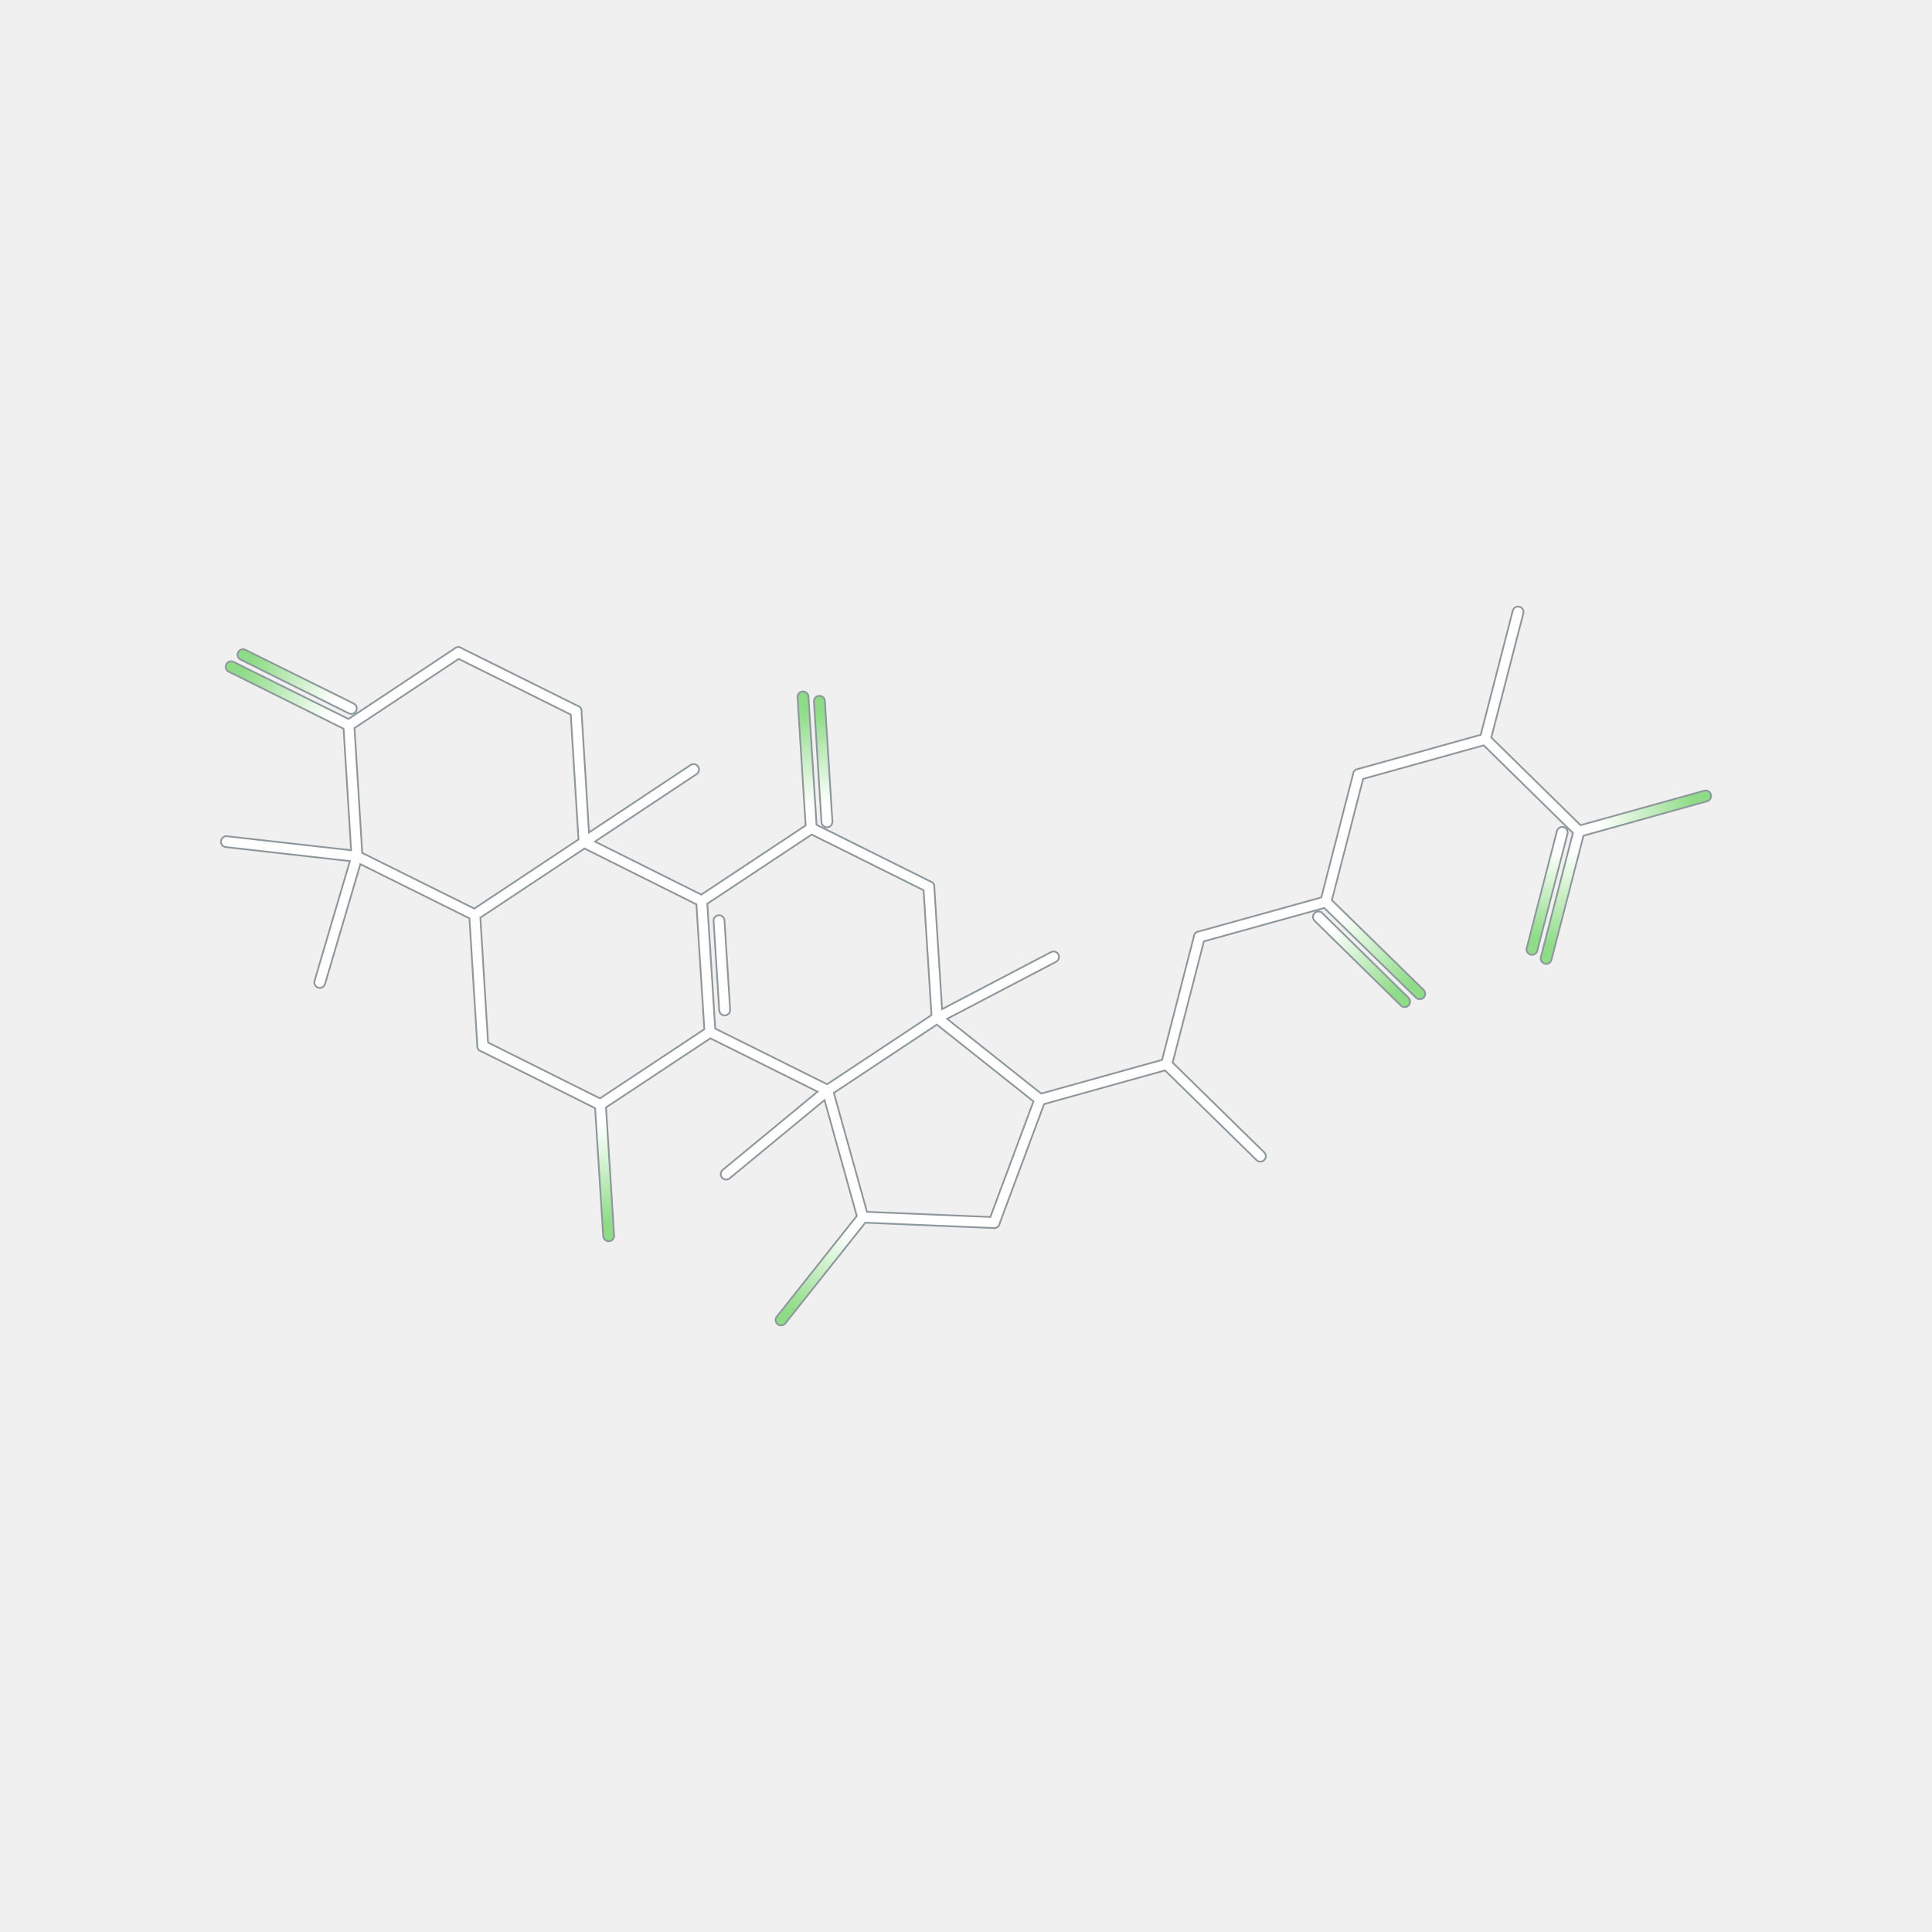
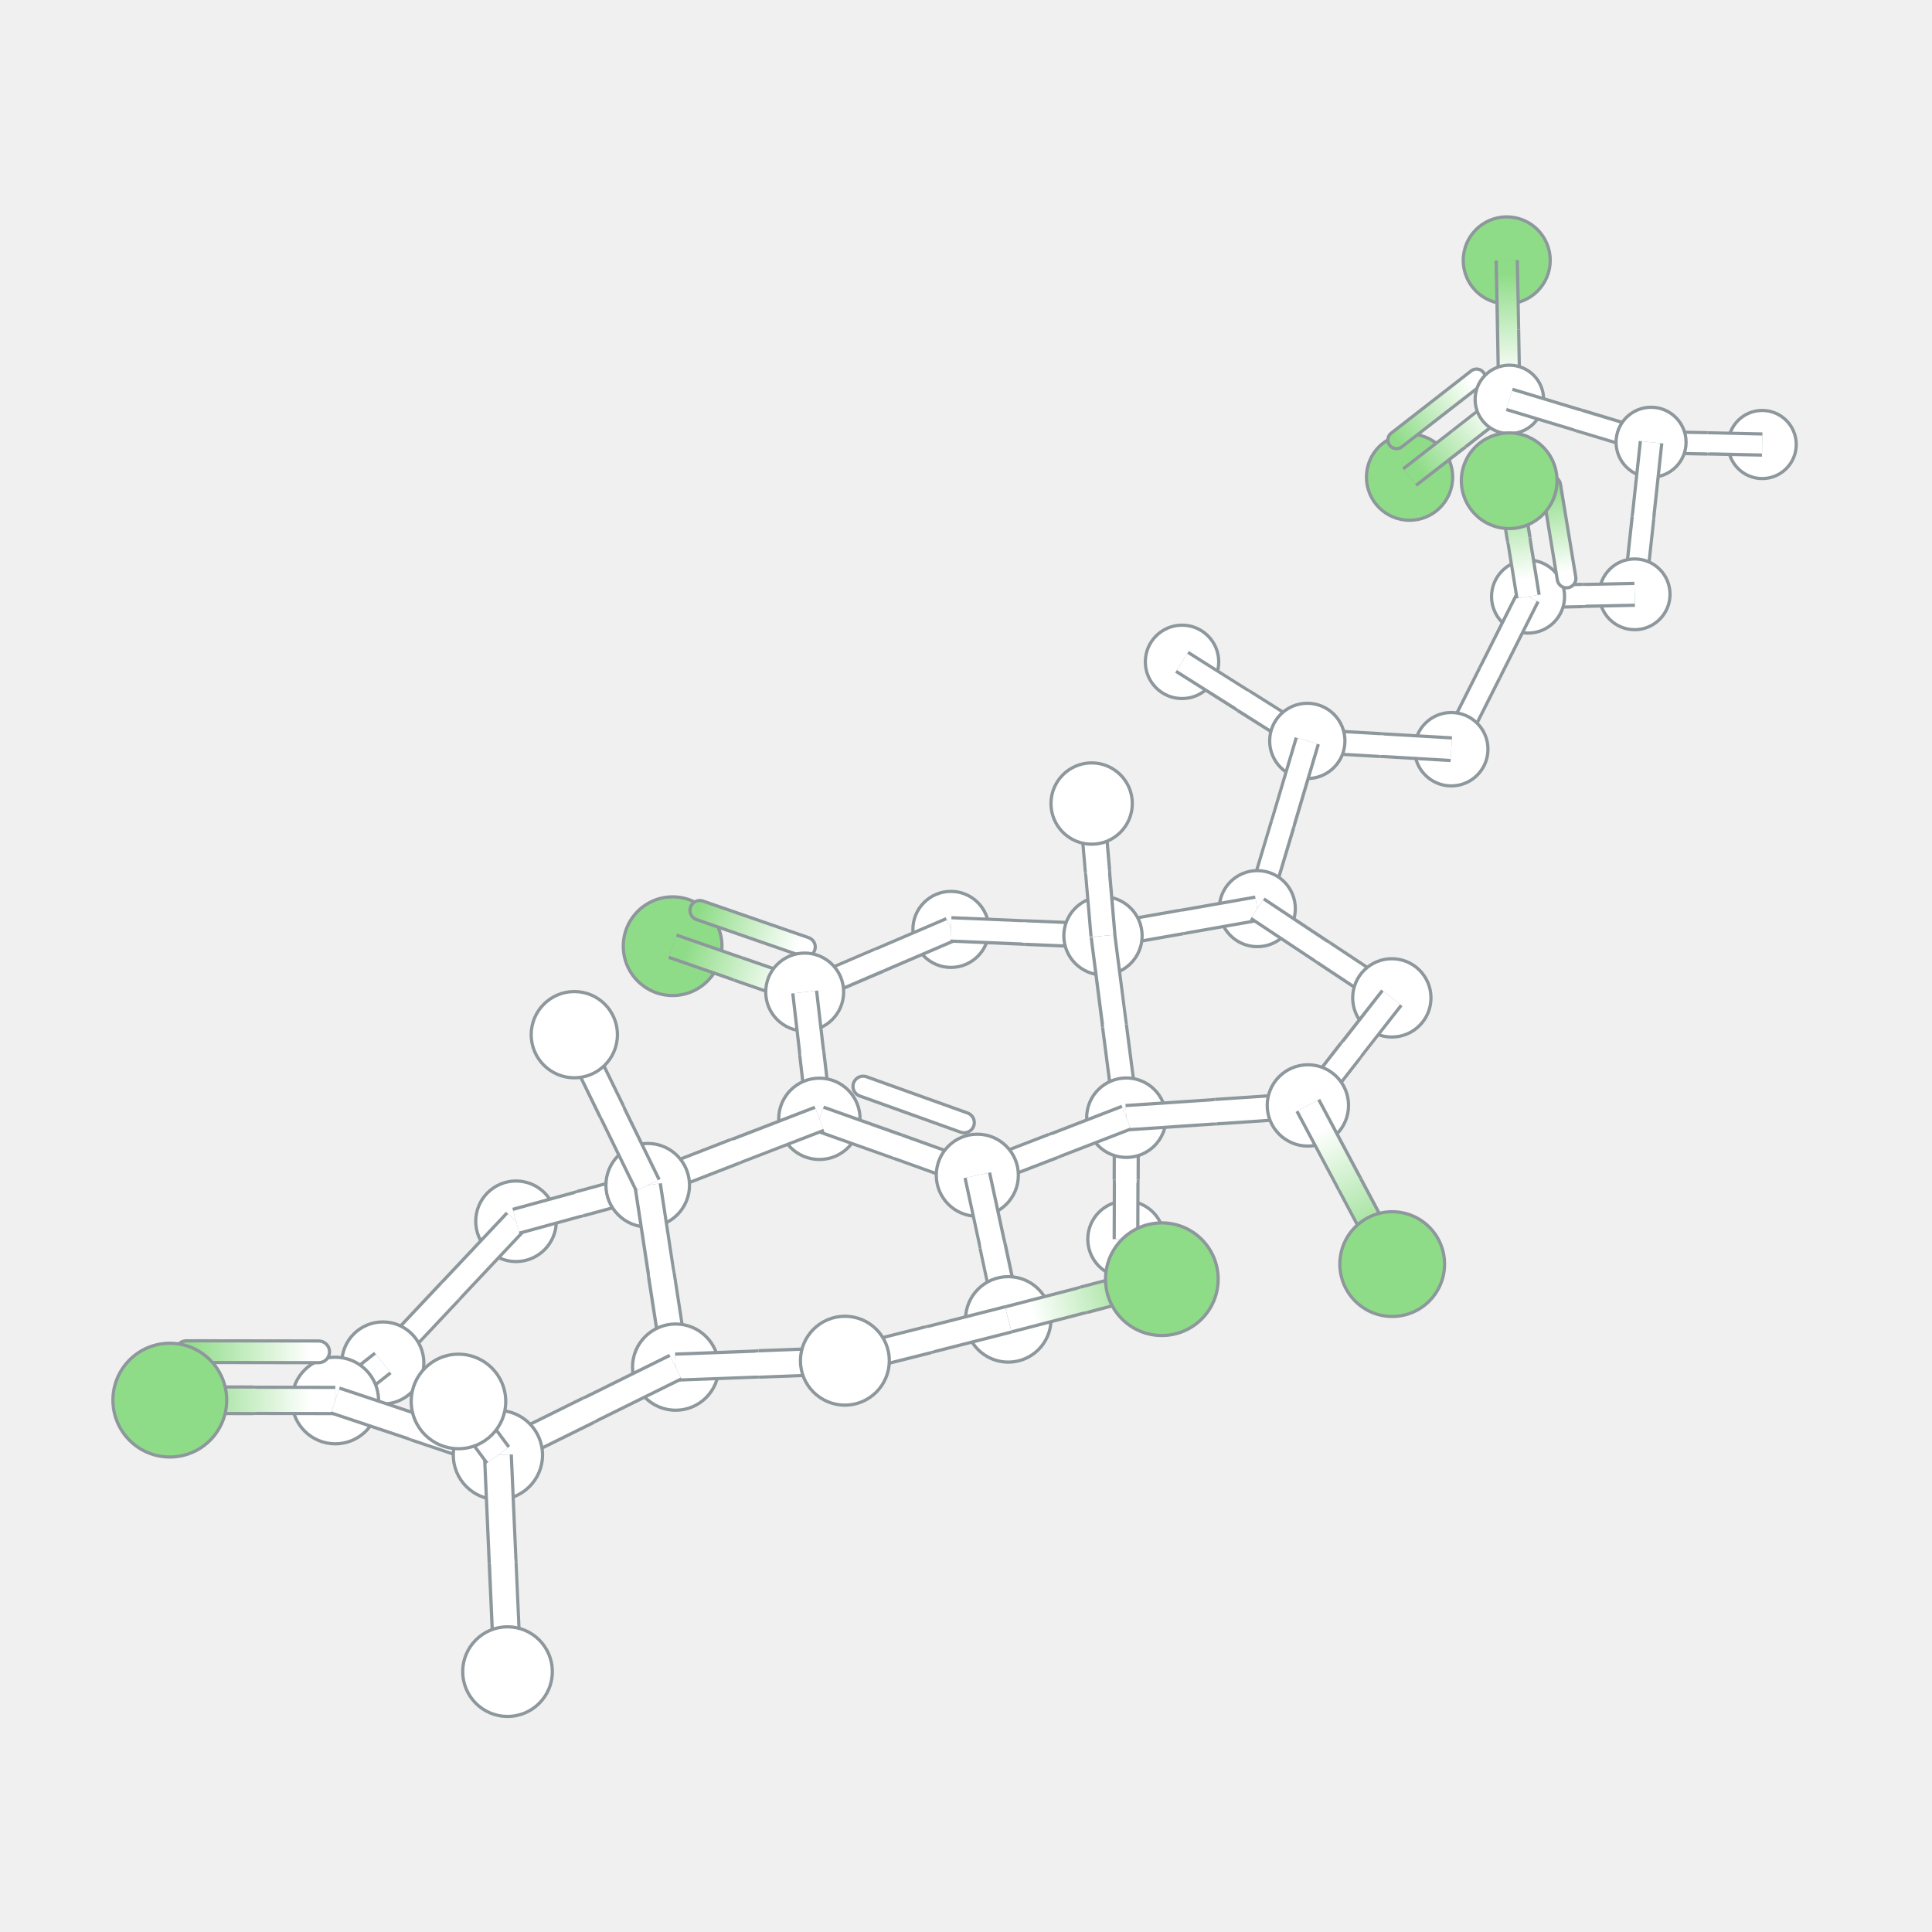
<svg xmlns="http://www.w3.org/2000/svg" viewBox="0 0 1024 1024" width="1024" height="1024">
  <defs>
-     <linearGradient id="b3" gradientUnits="userSpaceOnUse" x1="702.7" y1="478.0" x2="752.5" y2="526.7">
-       <stop offset="0" stop-color="#ffffff" />
-       <stop offset=".15" stop-color="#ffffff" />
-       <stop offset=".9" stop-color="#8fdc88" />
-       <stop offset="1" stop-color="#8fdc88" />
-     </linearGradient>
-     <linearGradient id="b4" gradientUnits="userSpaceOnUse" x1="698.8" y1="486.0" x2="744.5" y2="530.9">
-       <stop offset="0" stop-color="#ffffff" />
-       <stop offset=".15" stop-color="#ffffff" />
-       <stop offset=".9" stop-color="#8fdc88" />
-       <stop offset="1" stop-color="#8fdc88" />
-     </linearGradient>
-     <linearGradient id="b9" gradientUnits="userSpaceOnUse" x1="836.9" y1="440.6" x2="819.5" y2="508.0">
-       <stop offset="0" stop-color="#ffffff" />
-       <stop offset=".15" stop-color="#ffffff" />
-       <stop offset=".9" stop-color="#8fdc88" />
-       <stop offset="1" stop-color="#8fdc88" />
-     </linearGradient>
-     <linearGradient id="b10" gradientUnits="userSpaceOnUse" x1="828.0" y1="441.2" x2="812.0" y2="503.2">
-       <stop offset="0" stop-color="#ffffff" />
-       <stop offset=".15" stop-color="#ffffff" />
-       <stop offset=".9" stop-color="#8fdc88" />
-       <stop offset="1" stop-color="#8fdc88" />
-     </linearGradient>
-     <linearGradient id="b11" gradientUnits="userSpaceOnUse" x1="836.9" y1="440.6" x2="904.0" y2="421.9">
-       <stop offset="0" stop-color="#ffffff" />
-       <stop offset=".15" stop-color="#ffffff" />
-       <stop offset=".9" stop-color="#8fdc88" />
-       <stop offset="1" stop-color="#8fdc88" />
-     </linearGradient>
-     <linearGradient id="b19" gradientUnits="userSpaceOnUse" x1="430.0" y1="439.0" x2="425.6" y2="369.4">
-       <stop offset="0" stop-color="#ffffff" />
-       <stop offset=".15" stop-color="#ffffff" />
-       <stop offset=".9" stop-color="#8fdc88" />
-       <stop offset="1" stop-color="#8fdc88" />
-     </linearGradient>
-     <linearGradient id="b20" gradientUnits="userSpaceOnUse" x1="438.3" y1="435.6" x2="434.3" y2="371.7">
-       <stop offset="0" stop-color="#ffffff" />
-       <stop offset=".15" stop-color="#ffffff" />
-       <stop offset=".9" stop-color="#8fdc88" />
-       <stop offset="1" stop-color="#8fdc88" />
-     </linearGradient>
-     <linearGradient id="b31" gradientUnits="userSpaceOnUse" x1="184.9" y1="384.4" x2="122.5" y2="353.4">
-       <stop offset="0" stop-color="#ffffff" />
-       <stop offset=".15" stop-color="#ffffff" />
-       <stop offset=".9" stop-color="#8fdc88" />
-       <stop offset="1" stop-color="#8fdc88" />
-     </linearGradient>
-     <linearGradient id="b32" gradientUnits="userSpaceOnUse" x1="186.2" y1="375.5" x2="128.8" y2="347.0">
-       <stop offset="0" stop-color="#ffffff" />
-       <stop offset=".15" stop-color="#ffffff" />
-       <stop offset=".9" stop-color="#8fdc88" />
-       <stop offset="1" stop-color="#8fdc88" />
-     </linearGradient>
-     <linearGradient id="b37" gradientUnits="userSpaceOnUse" x1="318.2" y1="585.5" x2="322.6" y2="655.0">
-       <stop offset="0" stop-color="#ffffff" />
-       <stop offset=".15" stop-color="#ffffff" />
-       <stop offset=".9" stop-color="#8fdc88" />
-       <stop offset="1" stop-color="#8fdc88" />
-     </linearGradient>
-     <linearGradient id="b40" gradientUnits="userSpaceOnUse" x1="457.3" y1="645.1" x2="414.0" y2="699.6">
-       <stop offset="0" stop-color="#ffffff" />
-       <stop offset=".15" stop-color="#ffffff" />
-       <stop offset=".9" stop-color="#8fdc88" />
-       <stop offset="1" stop-color="#8fdc88" />
+     <linearGradient id="g3" gradientUnits="userSpaceOnUse" x1="809.9" y1="316.2" x2="799.9" y2="254.8">
+       <stop offset=".15" stop-color="#ffffff" />
+       <stop offset=".9" stop-color="#8fdc88" />
+     </linearGradient>
+     <linearGradient id="g8" gradientUnits="userSpaceOnUse" x1="800.0" y1="211.7" x2="747.1" y2="252.9">
+       <stop offset=".15" stop-color="#ffffff" />
+       <stop offset=".9" stop-color="#8fdc88" />
+     </linearGradient>
+     <linearGradient id="g9" gradientUnits="userSpaceOnUse" x1="800.0" y1="211.7" x2="798.6" y2="138.0">
+       <stop offset=".15" stop-color="#ffffff" />
+       <stop offset=".9" stop-color="#8fdc88" />
+     </linearGradient>
+     <linearGradient id="g17" gradientUnits="userSpaceOnUse" x1="426.5" y1="525.8" x2="356.5" y2="501.5">
+       <stop offset=".15" stop-color="#ffffff" />
+       <stop offset=".9" stop-color="#8fdc88" />
+     </linearGradient>
+     <linearGradient id="g27" gradientUnits="userSpaceOnUse" x1="177.7" y1="742.3" x2="90.0" y2="742.1">
+       <stop offset=".15" stop-color="#ffffff" />
+       <stop offset=".9" stop-color="#8fdc88" />
+     </linearGradient>
+     <linearGradient id="g32" gradientUnits="userSpaceOnUse" x1="534.4" y1="699.3" x2="615.8" y2="678.0">
+       <stop offset=".15" stop-color="#ffffff" />
+       <stop offset=".9" stop-color="#8fdc88" />
+     </linearGradient>
+     <linearGradient id="g35" gradientUnits="userSpaceOnUse" x1="693.2" y1="585.9" x2="737.9" y2="670.0">
+       <stop offset=".15" stop-color="#ffffff" />
+       <stop offset=".9" stop-color="#8fdc88" />
    </linearGradient>
  </defs>
-   <line x1="668.0" y1="612.8" x2="618.3" y2="564.1" stroke="#8d979c" stroke-width="6.7" stroke-linecap="round" />
-   <line x1="618.3" y1="564.1" x2="635.7" y2="496.6" stroke="#8d979c" stroke-width="6.7" stroke-linecap="round" />
-   <line x1="635.7" y1="496.6" x2="702.7" y2="478.0" stroke="#8d979c" stroke-width="6.7" stroke-linecap="round" />
-   <line x1="702.7" y1="478.0" x2="752.5" y2="526.7" stroke="#8d979c" stroke-width="6.7" stroke-linecap="round" />
-   <line x1="698.8" y1="486.0" x2="744.5" y2="530.9" stroke="#8d979c" stroke-width="6.7" stroke-linecap="round" />
-   <line x1="702.7" y1="478.0" x2="720.1" y2="410.5" stroke="#8d979c" stroke-width="6.7" stroke-linecap="round" />
-   <line x1="720.1" y1="410.5" x2="787.2" y2="391.8" stroke="#8d979c" stroke-width="6.7" stroke-linecap="round" />
-   <line x1="787.2" y1="391.8" x2="804.6" y2="324.4" stroke="#8d979c" stroke-width="6.7" stroke-linecap="round" />
-   <line x1="787.2" y1="391.8" x2="836.9" y2="440.6" stroke="#8d979c" stroke-width="6.7" stroke-linecap="round" />
-   <line x1="836.9" y1="440.6" x2="819.5" y2="508.0" stroke="#8d979c" stroke-width="6.7" stroke-linecap="round" />
-   <line x1="828.0" y1="441.2" x2="812.0" y2="503.2" stroke="#8d979c" stroke-width="6.7" stroke-linecap="round" />
-   <line x1="836.9" y1="440.6" x2="904.0" y2="421.9" stroke="#8d979c" stroke-width="6.7" stroke-linecap="round" />
-   <line x1="618.3" y1="564.1" x2="551.2" y2="582.8" stroke="#8d979c" stroke-width="6.7" stroke-linecap="round" />
-   <line x1="551.2" y1="582.8" x2="526.9" y2="648.0" stroke="#8d979c" stroke-width="6.7" stroke-linecap="round" />
-   <line x1="526.9" y1="648.0" x2="457.3" y2="645.1" stroke="#8d979c" stroke-width="6.7" stroke-linecap="round" />
-   <line x1="457.3" y1="645.1" x2="438.6" y2="578.0" stroke="#8d979c" stroke-width="6.7" stroke-linecap="round" />
-   <line x1="438.6" y1="578.0" x2="496.7" y2="539.5" stroke="#8d979c" stroke-width="6.7" stroke-linecap="round" />
-   <line x1="496.7" y1="539.5" x2="492.3" y2="470.0" stroke="#8d979c" stroke-width="6.7" stroke-linecap="round" />
-   <line x1="492.3" y1="470.0" x2="430.0" y2="439.0" stroke="#8d979c" stroke-width="6.7" stroke-linecap="round" />
-   <line x1="430.0" y1="439.0" x2="425.6" y2="369.4" stroke="#8d979c" stroke-width="6.7" stroke-linecap="round" />
-   <line x1="438.3" y1="435.6" x2="434.3" y2="371.7" stroke="#8d979c" stroke-width="6.7" stroke-linecap="round" />
-   <line x1="430.0" y1="439.0" x2="371.9" y2="477.5" stroke="#8d979c" stroke-width="6.7" stroke-linecap="round" />
-   <line x1="371.9" y1="477.5" x2="376.3" y2="547.0" stroke="#8d979c" stroke-width="6.7" stroke-linecap="round" />
-   <line x1="381.1" y1="488.0" x2="384.1" y2="535.3" stroke="#8d979c" stroke-width="6.7" stroke-linecap="round" />
-   <line x1="376.3" y1="547.0" x2="318.2" y2="585.5" stroke="#8d979c" stroke-width="6.7" stroke-linecap="round" />
-   <line x1="318.2" y1="585.5" x2="255.9" y2="554.4" stroke="#8d979c" stroke-width="6.7" stroke-linecap="round" />
-   <line x1="255.9" y1="554.4" x2="251.6" y2="484.9" stroke="#8d979c" stroke-width="6.7" stroke-linecap="round" />
-   <line x1="251.6" y1="484.9" x2="309.6" y2="446.4" stroke="#8d979c" stroke-width="6.7" stroke-linecap="round" />
-   <line x1="309.6" y1="446.4" x2="305.3" y2="376.9" stroke="#8d979c" stroke-width="6.7" stroke-linecap="round" />
-   <line x1="305.3" y1="376.9" x2="242.9" y2="345.9" stroke="#8d979c" stroke-width="6.7" stroke-linecap="round" />
-   <line x1="242.9" y1="345.9" x2="184.9" y2="384.4" stroke="#8d979c" stroke-width="6.7" stroke-linecap="round" />
-   <line x1="184.9" y1="384.4" x2="122.5" y2="353.4" stroke="#8d979c" stroke-width="6.7" stroke-linecap="round" />
-   <line x1="186.2" y1="375.5" x2="128.8" y2="347.0" stroke="#8d979c" stroke-width="6.7" stroke-linecap="round" />
-   <line x1="184.9" y1="384.4" x2="189.2" y2="453.9" stroke="#8d979c" stroke-width="6.7" stroke-linecap="round" />
-   <line x1="189.2" y1="453.9" x2="169.5" y2="520.7" stroke="#8d979c" stroke-width="6.7" stroke-linecap="round" />
-   <line x1="189.2" y1="453.9" x2="120.0" y2="446.1" stroke="#8d979c" stroke-width="6.7" stroke-linecap="round" />
-   <line x1="309.6" y1="446.4" x2="367.6" y2="407.9" stroke="#8d979c" stroke-width="6.7" stroke-linecap="round" />
-   <line x1="318.2" y1="585.5" x2="322.6" y2="655.0" stroke="#8d979c" stroke-width="6.7" stroke-linecap="round" />
-   <line x1="496.7" y1="539.5" x2="558.4" y2="507.2" stroke="#8d979c" stroke-width="6.7" stroke-linecap="round" />
-   <line x1="438.6" y1="578.0" x2="384.9" y2="622.3" stroke="#8d979c" stroke-width="6.7" stroke-linecap="round" />
-   <line x1="457.3" y1="645.1" x2="414.0" y2="699.6" stroke="#8d979c" stroke-width="6.7" stroke-linecap="round" />
-   <line x1="496.7" y1="539.5" x2="551.2" y2="582.8" stroke="#8d979c" stroke-width="6.7" stroke-linecap="round" />
-   <line x1="376.3" y1="547.0" x2="438.6" y2="578.0" stroke="#8d979c" stroke-width="6.7" stroke-linecap="round" />
-   <line x1="309.6" y1="446.4" x2="371.9" y2="477.5" stroke="#8d979c" stroke-width="6.7" stroke-linecap="round" />
-   <line x1="189.2" y1="453.9" x2="251.6" y2="484.9" stroke="#8d979c" stroke-width="6.7" stroke-linecap="round" />
-   <line x1="668.0" y1="612.8" x2="618.3" y2="564.1" stroke="#ffffff" stroke-width="4.875" stroke-linecap="round" />
-   <line x1="618.3" y1="564.1" x2="635.7" y2="496.6" stroke="#ffffff" stroke-width="4.875" stroke-linecap="round" />
-   <line x1="635.7" y1="496.6" x2="702.7" y2="478.0" stroke="#ffffff" stroke-width="4.875" stroke-linecap="round" />
-   <line x1="702.7" y1="478.0" x2="720.1" y2="410.5" stroke="#ffffff" stroke-width="4.875" stroke-linecap="round" />
-   <line x1="720.1" y1="410.5" x2="787.2" y2="391.8" stroke="#ffffff" stroke-width="4.875" stroke-linecap="round" />
-   <line x1="787.2" y1="391.8" x2="804.6" y2="324.4" stroke="#ffffff" stroke-width="4.875" stroke-linecap="round" />
-   <line x1="787.2" y1="391.8" x2="836.9" y2="440.6" stroke="#ffffff" stroke-width="4.875" stroke-linecap="round" />
-   <line x1="618.3" y1="564.1" x2="551.2" y2="582.8" stroke="#ffffff" stroke-width="4.875" stroke-linecap="round" />
-   <line x1="551.2" y1="582.8" x2="526.9" y2="648.0" stroke="#ffffff" stroke-width="4.875" stroke-linecap="round" />
-   <line x1="526.9" y1="648.0" x2="457.3" y2="645.1" stroke="#ffffff" stroke-width="4.875" stroke-linecap="round" />
-   <line x1="457.3" y1="645.1" x2="438.6" y2="578.0" stroke="#ffffff" stroke-width="4.875" stroke-linecap="round" />
-   <line x1="438.6" y1="578.0" x2="496.7" y2="539.5" stroke="#ffffff" stroke-width="4.875" stroke-linecap="round" />
-   <line x1="496.7" y1="539.5" x2="492.3" y2="470.0" stroke="#ffffff" stroke-width="4.875" stroke-linecap="round" />
-   <line x1="492.3" y1="470.0" x2="430.0" y2="439.0" stroke="#ffffff" stroke-width="4.875" stroke-linecap="round" />
-   <line x1="430.0" y1="439.0" x2="371.9" y2="477.5" stroke="#ffffff" stroke-width="4.875" stroke-linecap="round" />
-   <line x1="371.9" y1="477.5" x2="376.3" y2="547.0" stroke="#ffffff" stroke-width="4.875" stroke-linecap="round" />
-   <line x1="381.1" y1="488.0" x2="384.1" y2="535.3" stroke="#ffffff" stroke-width="4.875" stroke-linecap="round" />
-   <line x1="376.3" y1="547.0" x2="318.2" y2="585.5" stroke="#ffffff" stroke-width="4.875" stroke-linecap="round" />
-   <line x1="318.2" y1="585.5" x2="255.9" y2="554.4" stroke="#ffffff" stroke-width="4.875" stroke-linecap="round" />
-   <line x1="255.9" y1="554.4" x2="251.6" y2="484.9" stroke="#ffffff" stroke-width="4.875" stroke-linecap="round" />
-   <line x1="251.6" y1="484.9" x2="309.6" y2="446.4" stroke="#ffffff" stroke-width="4.875" stroke-linecap="round" />
-   <line x1="309.6" y1="446.4" x2="305.3" y2="376.9" stroke="#ffffff" stroke-width="4.875" stroke-linecap="round" />
-   <line x1="305.3" y1="376.9" x2="242.9" y2="345.9" stroke="#ffffff" stroke-width="4.875" stroke-linecap="round" />
-   <line x1="242.9" y1="345.9" x2="184.9" y2="384.4" stroke="#ffffff" stroke-width="4.875" stroke-linecap="round" />
-   <line x1="184.9" y1="384.4" x2="189.2" y2="453.9" stroke="#ffffff" stroke-width="4.875" stroke-linecap="round" />
-   <line x1="189.2" y1="453.9" x2="169.5" y2="520.7" stroke="#ffffff" stroke-width="4.875" stroke-linecap="round" />
-   <line x1="189.2" y1="453.9" x2="120.0" y2="446.1" stroke="#ffffff" stroke-width="4.875" stroke-linecap="round" />
-   <line x1="309.6" y1="446.4" x2="367.6" y2="407.9" stroke="#ffffff" stroke-width="4.875" stroke-linecap="round" />
-   <line x1="496.7" y1="539.5" x2="558.4" y2="507.2" stroke="#ffffff" stroke-width="4.875" stroke-linecap="round" />
-   <line x1="438.6" y1="578.0" x2="384.9" y2="622.3" stroke="#ffffff" stroke-width="4.875" stroke-linecap="round" />
-   <line x1="496.7" y1="539.5" x2="551.2" y2="582.8" stroke="#ffffff" stroke-width="4.875" stroke-linecap="round" />
-   <line x1="376.3" y1="547.0" x2="438.6" y2="578.0" stroke="#ffffff" stroke-width="4.875" stroke-linecap="round" />
-   <line x1="309.6" y1="446.4" x2="371.9" y2="477.5" stroke="#ffffff" stroke-width="4.875" stroke-linecap="round" />
-   <line x1="189.2" y1="453.9" x2="251.6" y2="484.9" stroke="#ffffff" stroke-width="4.875" stroke-linecap="round" />
-   <line x1="702.7" y1="478.0" x2="752.5" y2="526.7" stroke="url(#b3)" stroke-width="4.875" stroke-linecap="round" />
-   <line x1="698.8" y1="486.0" x2="744.5" y2="530.9" stroke="url(#b4)" stroke-width="4.875" stroke-linecap="round" />
-   <line x1="836.9" y1="440.6" x2="819.5" y2="508.0" stroke="url(#b9)" stroke-width="4.875" stroke-linecap="round" />
-   <line x1="828.0" y1="441.2" x2="812.0" y2="503.2" stroke="url(#b10)" stroke-width="4.875" stroke-linecap="round" />
-   <line x1="836.9" y1="440.6" x2="904.0" y2="421.9" stroke="url(#b11)" stroke-width="4.875" stroke-linecap="round" />
-   <line x1="430.0" y1="439.0" x2="425.6" y2="369.4" stroke="url(#b19)" stroke-width="4.875" stroke-linecap="round" />
-   <line x1="438.3" y1="435.6" x2="434.3" y2="371.7" stroke="url(#b20)" stroke-width="4.875" stroke-linecap="round" />
-   <line x1="184.9" y1="384.4" x2="122.5" y2="353.4" stroke="url(#b31)" stroke-width="4.875" stroke-linecap="round" />
-   <line x1="186.2" y1="375.5" x2="128.8" y2="347.0" stroke="url(#b32)" stroke-width="4.875" stroke-linecap="round" />
-   <line x1="318.2" y1="585.5" x2="322.6" y2="655.0" stroke="url(#b37)" stroke-width="4.875" stroke-linecap="round" />
-   <line x1="457.3" y1="645.1" x2="414.0" y2="699.6" stroke="url(#b40)" stroke-width="4.875" stroke-linecap="round" />
+   <circle cx="747.1" cy="252.9" r="23.7" fill="#8d979c" />
+   <circle cx="747.1" cy="252.9" r="22.0" fill="#8fdc88" />
+   <line x1="747.1" y1="252.9" x2="773.4" y2="232.5" stroke="#8d979c" stroke-width="12.8" stroke-linecap="butt" />
+   <line x1="747.1" y1="252.9" x2="774.6" y2="231.5" stroke="url(#g8)" stroke-width="9.4" stroke-linecap="butt" />
+   <line x1="782.6" y1="200.2" x2="740.2" y2="233.2" stroke="#8d979c" stroke-width="10.9" stroke-linecap="round" />
+   <line x1="782.6" y1="200.2" x2="740.2" y2="233.2" stroke="url(#g8)" stroke-width="7.5" stroke-linecap="round" />
+   <circle cx="934.0" cy="235.6" r="18.9" fill="#8d979c" />
+   <circle cx="934.0" cy="235.6" r="17.2" fill="#ffffff" />
+   <line x1="800.0" y1="211.7" x2="773.4" y2="232.5" stroke="#8d979c" stroke-width="12.8" stroke-linecap="butt" />
+   <line x1="800.0" y1="211.7" x2="772.1" y2="233.4" stroke="url(#g8)" stroke-width="9.4" stroke-linecap="butt" />
+   <circle cx="798.6" cy="138.0" r="23.9" fill="#8d979c" />
+   <circle cx="798.6" cy="138.0" r="22.2" fill="#8fdc88" />
+   <line x1="798.6" y1="138.0" x2="799.3" y2="174.8" stroke="#8d979c" stroke-width="12.9" stroke-linecap="butt" />
+   <line x1="798.6" y1="138.0" x2="799.4" y2="176.4" stroke="url(#g9)" stroke-width="9.5" stroke-linecap="butt" />
+   <line x1="800.0" y1="211.7" x2="799.3" y2="174.8" stroke="#8d979c" stroke-width="12.9" stroke-linecap="butt" />
+   <line x1="800.0" y1="211.7" x2="799.3" y2="173.2" stroke="url(#g9)" stroke-width="9.5" stroke-linecap="butt" />
+   <circle cx="800.0" cy="211.7" r="19.0" fill="#8d979c" />
+   <circle cx="800.0" cy="211.7" r="17.3" fill="#ffffff" />
+   <line x1="934.0" y1="235.6" x2="905.0" y2="235.0" stroke="#8d979c" stroke-width="12.9" stroke-linecap="butt" />
+   <line x1="934.0" y1="235.6" x2="903.4" y2="234.9" stroke="#ffffff" stroke-width="9.5" stroke-linecap="butt" />
+   <line x1="800.0" y1="211.7" x2="837.1" y2="222.9" stroke="#8d979c" stroke-width="12.9" stroke-linecap="butt" />
+   <line x1="800.0" y1="211.7" x2="838.7" y2="223.4" stroke="#ffffff" stroke-width="9.5" stroke-linecap="butt" />
+   <line x1="875.1" y1="234.4" x2="905.0" y2="235.0" stroke="#8d979c" stroke-width="13.0" stroke-linecap="butt" />
+   <line x1="875.1" y1="234.4" x2="906.6" y2="235.0" stroke="#ffffff" stroke-width="9.6" stroke-linecap="butt" />
+   <line x1="875.1" y1="234.4" x2="837.1" y2="222.9" stroke="#8d979c" stroke-width="13.0" stroke-linecap="butt" />
+   <line x1="875.1" y1="234.4" x2="835.6" y2="222.5" stroke="#ffffff" stroke-width="9.6" stroke-linecap="butt" />
+   <circle cx="875.1" cy="234.4" r="19.4" fill="#8d979c" />
+   <circle cx="875.1" cy="234.4" r="17.7" fill="#ffffff" />
+   <line x1="875.1" y1="234.4" x2="870.8" y2="274.4" stroke="#8d979c" stroke-width="13.1" stroke-linecap="butt" />
+   <line x1="875.1" y1="234.4" x2="870.6" y2="276.0" stroke="#ffffff" stroke-width="9.7" stroke-linecap="butt" />
+   <line x1="866.4" y1="315.0" x2="870.8" y2="274.4" stroke="#8d979c" stroke-width="13.2" stroke-linecap="butt" />
+   <line x1="866.4" y1="315.0" x2="871.0" y2="272.8" stroke="#ffffff" stroke-width="9.8" stroke-linecap="butt" />
+   <circle cx="866.4" cy="315.0" r="19.6" fill="#8d979c" />
+   <circle cx="866.4" cy="315.0" r="17.9" fill="#ffffff" />
+   <line x1="866.4" y1="315.0" x2="838.7" y2="315.6" stroke="#8d979c" stroke-width="13.3" stroke-linecap="butt" />
+   <line x1="866.4" y1="315.0" x2="837.1" y2="315.6" stroke="#ffffff" stroke-width="9.9" stroke-linecap="butt" />
+   <line x1="809.9" y1="316.2" x2="838.7" y2="315.6" stroke="#8d979c" stroke-width="13.5" stroke-linecap="butt" />
+   <line x1="809.9" y1="316.2" x2="840.3" y2="315.6" stroke="#ffffff" stroke-width="10.1" stroke-linecap="butt" />
+   <circle cx="809.9" cy="316.2" r="20.2" fill="#8d979c" />
+   <circle cx="809.9" cy="316.2" r="18.5" fill="#ffffff" />
+   <line x1="809.9" y1="316.2" x2="789.6" y2="356.6" stroke="#8d979c" stroke-width="13.6" stroke-linecap="butt" />
+   <line x1="809.9" y1="316.2" x2="788.9" y2="358.0" stroke="#ffffff" stroke-width="10.2" stroke-linecap="butt" />
+   <circle cx="626.5" cy="350.8" r="20.3" fill="#8d979c" />
+   <circle cx="626.5" cy="350.8" r="18.6" fill="#ffffff" />
+   <line x1="769.2" y1="397.1" x2="789.6" y2="356.6" stroke="#8d979c" stroke-width="13.6" stroke-linecap="butt" />
+   <line x1="769.2" y1="397.1" x2="790.3" y2="355.2" stroke="#ffffff" stroke-width="10.2" stroke-linecap="butt" />
+   <circle cx="769.2" cy="397.1" r="20.3" fill="#8d979c" />
+   <circle cx="769.2" cy="397.1" r="18.6" fill="#ffffff" />
+   <line x1="809.9" y1="316.2" x2="805.0" y2="285.9" stroke="#8d979c" stroke-width="13.6" stroke-linecap="butt" />
+   <line x1="809.9" y1="316.2" x2="804.7" y2="284.3" stroke="url(#g3)" stroke-width="10.2" stroke-linecap="butt" />
+   <line x1="626.5" y1="350.8" x2="659.2" y2="371.5" stroke="#8d979c" stroke-width="13.6" stroke-linecap="butt" />
+   <line x1="626.5" y1="350.8" x2="660.6" y2="372.3" stroke="#ffffff" stroke-width="10.2" stroke-linecap="butt" />
+   <line x1="769.2" y1="397.1" x2="731.6" y2="394.9" stroke="#8d979c" stroke-width="13.7" stroke-linecap="butt" />
+   <line x1="769.2" y1="397.1" x2="730.0" y2="394.8" stroke="#ffffff" stroke-width="10.3" stroke-linecap="butt" />
+   <line x1="830.3" y1="306.6" x2="822.2" y2="257.4" stroke="#8d979c" stroke-width="11.6" stroke-linecap="round" />
+   <line x1="830.3" y1="306.6" x2="822.2" y2="257.4" stroke="url(#g3)" stroke-width="8.2" stroke-linecap="round" />
+   <line x1="799.9" y1="254.8" x2="805.0" y2="285.9" stroke="#8d979c" stroke-width="13.8" stroke-linecap="butt" />
+   <line x1="799.9" y1="254.8" x2="805.2" y2="287.5" stroke="url(#g3)" stroke-width="10.4" stroke-linecap="butt" />
+   <line x1="692.9" y1="392.7" x2="659.2" y2="371.5" stroke="#8d979c" stroke-width="13.8" stroke-linecap="butt" />
+   <line x1="692.9" y1="392.7" x2="657.9" y2="370.6" stroke="#ffffff" stroke-width="10.4" stroke-linecap="butt" />
+   <line x1="692.9" y1="392.7" x2="731.6" y2="394.9" stroke="#8d979c" stroke-width="13.8" stroke-linecap="butt" />
+   <line x1="692.9" y1="392.7" x2="733.2" y2="395.0" stroke="#ffffff" stroke-width="10.4" stroke-linecap="butt" />
+   <circle cx="799.9" cy="254.8" r="26.2" fill="#8d979c" />
+   <circle cx="799.9" cy="254.8" r="24.5" fill="#8fdc88" />
+   <circle cx="692.9" cy="392.7" r="20.8" fill="#8d979c" />
+   <circle cx="692.9" cy="392.7" r="19.1" fill="#ffffff" />
+   <line x1="692.9" y1="392.7" x2="679.8" y2="436.9" stroke="#8d979c" stroke-width="13.9" stroke-linecap="butt" />
+   <line x1="692.9" y1="392.7" x2="679.3" y2="438.4" stroke="#ffffff" stroke-width="10.5" stroke-linecap="butt" />
+   <line x1="666.4" y1="481.6" x2="679.8" y2="436.9" stroke="#8d979c" stroke-width="14.0" stroke-linecap="butt" />
+   <line x1="666.4" y1="481.6" x2="680.2" y2="435.4" stroke="#ffffff" stroke-width="10.6" stroke-linecap="butt" />
+   <circle cx="504.0" cy="492.6" r="21.0" fill="#8d979c" />
+   <circle cx="504.0" cy="492.6" r="19.3" fill="#ffffff" />
+   <circle cx="666.4" cy="481.6" r="21.0" fill="#8d979c" />
+   <circle cx="666.4" cy="481.6" r="19.3" fill="#ffffff" />
+   <circle cx="596.8" cy="656.8" r="21.1" fill="#8d979c" />
+   <circle cx="596.8" cy="656.8" r="19.4" fill="#ffffff" />
+   <line x1="504.0" y1="492.6" x2="465.8" y2="509.0" stroke="#8d979c" stroke-width="14.1" stroke-linecap="butt" />
+   <line x1="504.0" y1="492.6" x2="464.3" y2="509.6" stroke="#ffffff" stroke-width="10.7" stroke-linecap="butt" />
+   <line x1="504.0" y1="492.6" x2="543.7" y2="494.3" stroke="#8d979c" stroke-width="14.1" stroke-linecap="butt" />
+   <line x1="504.0" y1="492.6" x2="545.3" y2="494.3" stroke="#ffffff" stroke-width="10.7" stroke-linecap="butt" />
+   <line x1="666.4" y1="481.6" x2="626.1" y2="488.7" stroke="#8d979c" stroke-width="14.1" stroke-linecap="butt" />
+   <line x1="666.4" y1="481.6" x2="624.5" y2="489.0" stroke="#ffffff" stroke-width="10.7" stroke-linecap="butt" />
+   <line x1="666.4" y1="481.6" x2="701.5" y2="504.9" stroke="#8d979c" stroke-width="14.1" stroke-linecap="butt" />
+   <line x1="666.4" y1="481.6" x2="702.8" y2="505.8" stroke="#ffffff" stroke-width="10.7" stroke-linecap="butt" />
+   <line x1="596.8" y1="656.8" x2="596.9" y2="625.3" stroke="#8d979c" stroke-width="14.2" stroke-linecap="butt" />
+   <line x1="596.8" y1="656.8" x2="596.9" y2="623.7" stroke="#ffffff" stroke-width="10.8" stroke-linecap="butt" />
+   <circle cx="356.5" cy="501.5" r="27.0" fill="#8d979c" />
+   <circle cx="356.5" cy="501.5" r="25.3" fill="#8fdc88" />
+   <line x1="356.5" y1="501.5" x2="391.3" y2="513.6" stroke="#8d979c" stroke-width="14.2" stroke-linecap="butt" />
+   <line x1="356.5" y1="501.5" x2="392.8" y2="514.1" stroke="url(#g17)" stroke-width="10.8" stroke-linecap="butt" />
+   <line x1="426.5" y1="525.8" x2="465.8" y2="509.0" stroke="#8d979c" stroke-width="14.2" stroke-linecap="butt" />
+   <line x1="426.5" y1="525.8" x2="467.2" y2="508.3" stroke="#ffffff" stroke-width="10.8" stroke-linecap="butt" />
+   <line x1="584.6" y1="496.0" x2="543.7" y2="494.3" stroke="#8d979c" stroke-width="14.2" stroke-linecap="butt" />
+   <line x1="584.6" y1="496.0" x2="542.1" y2="494.2" stroke="#ffffff" stroke-width="10.8" stroke-linecap="butt" />
+   <line x1="426.9" y1="501.9" x2="370.9" y2="482.5" stroke="#8d979c" stroke-width="12.1" stroke-linecap="round" />
+   <line x1="426.9" y1="501.9" x2="370.9" y2="482.5" stroke="url(#g17)" stroke-width="8.7" stroke-linecap="round" />
+   <line x1="584.6" y1="496.0" x2="626.1" y2="488.7" stroke="#8d979c" stroke-width="14.2" stroke-linecap="butt" />
+   <line x1="584.6" y1="496.0" x2="627.7" y2="488.4" stroke="#ffffff" stroke-width="10.8" stroke-linecap="butt" />
+   <line x1="737.7" y1="528.9" x2="701.5" y2="504.9" stroke="#8d979c" stroke-width="14.2" stroke-linecap="butt" />
+   <line x1="737.7" y1="528.9" x2="700.2" y2="504.0" stroke="#ffffff" stroke-width="10.8" stroke-linecap="butt" />
+   <line x1="426.5" y1="525.8" x2="391.3" y2="513.6" stroke="#8d979c" stroke-width="14.3" stroke-linecap="butt" />
+   <line x1="426.5" y1="525.8" x2="389.8" y2="513.1" stroke="url(#g17)" stroke-width="10.9" stroke-linecap="butt" />
+   <circle cx="426.5" cy="525.8" r="21.5" fill="#8d979c" />
+   <circle cx="426.5" cy="525.8" r="19.8" fill="#ffffff" />
+   <circle cx="584.6" cy="496.0" r="21.6" fill="#8d979c" />
+   <circle cx="584.6" cy="496.0" r="19.9" fill="#ffffff" />
+   <circle cx="737.7" cy="528.9" r="21.6" fill="#8d979c" />
+   <circle cx="737.7" cy="528.9" r="19.9" fill="#ffffff" />
+   <line x1="584.6" y1="496.0" x2="590.7" y2="543.8" stroke="#8d979c" stroke-width="14.3" stroke-linecap="butt" />
+   <line x1="584.6" y1="496.0" x2="591.0" y2="545.4" stroke="#ffffff" stroke-width="10.9" stroke-linecap="butt" />
+   <line x1="597.0" y1="592.4" x2="596.9" y2="625.3" stroke="#8d979c" stroke-width="14.4" stroke-linecap="butt" />
+   <line x1="597.0" y1="592.4" x2="596.9" y2="626.9" stroke="#ffffff" stroke-width="11.0" stroke-linecap="butt" />
+   <line x1="426.5" y1="525.8" x2="430.3" y2="558.7" stroke="#8d979c" stroke-width="14.4" stroke-linecap="butt" />
+   <line x1="426.5" y1="525.8" x2="430.5" y2="560.3" stroke="#ffffff" stroke-width="11.0" stroke-linecap="butt" />
+   <line x1="584.6" y1="496.0" x2="581.7" y2="461.7" stroke="#8d979c" stroke-width="14.4" stroke-linecap="butt" />
+   <line x1="584.6" y1="496.0" x2="581.5" y2="460.1" stroke="#ffffff" stroke-width="11.0" stroke-linecap="butt" />
+   <line x1="737.7" y1="528.9" x2="715.8" y2="556.8" stroke="#8d979c" stroke-width="14.4" stroke-linecap="butt" />
+   <line x1="737.7" y1="528.9" x2="714.9" y2="558.1" stroke="#ffffff" stroke-width="11.0" stroke-linecap="butt" />
+   <line x1="597.0" y1="592.4" x2="590.7" y2="543.8" stroke="#8d979c" stroke-width="14.4" stroke-linecap="butt" />
+   <line x1="597.0" y1="592.4" x2="590.5" y2="542.2" stroke="#ffffff" stroke-width="11.0" stroke-linecap="butt" />
+   <circle cx="597.0" cy="592.4" r="21.9" fill="#8d979c" />
+   <circle cx="597.0" cy="592.4" r="20.2" fill="#ffffff" />
+   <line x1="597.0" y1="592.4" x2="644.6" y2="589.2" stroke="#8d979c" stroke-width="14.6" stroke-linecap="butt" />
+   <line x1="597.0" y1="592.4" x2="646.2" y2="589.1" stroke="#ffffff" stroke-width="11.2" stroke-linecap="butt" />
+   <line x1="597.0" y1="592.4" x2="558.2" y2="607.4" stroke="#8d979c" stroke-width="14.6" stroke-linecap="butt" />
+   <line x1="597.0" y1="592.4" x2="556.7" y2="608.0" stroke="#ffffff" stroke-width="11.2" stroke-linecap="butt" />
+   <line x1="434.3" y1="593.0" x2="430.3" y2="558.7" stroke="#8d979c" stroke-width="14.6" stroke-linecap="butt" />
+   <line x1="434.3" y1="593.0" x2="430.1" y2="557.1" stroke="#ffffff" stroke-width="11.2" stroke-linecap="butt" />
+   <line x1="693.2" y1="585.9" x2="715.8" y2="556.8" stroke="#8d979c" stroke-width="14.6" stroke-linecap="butt" />
+   <line x1="693.2" y1="585.9" x2="716.8" y2="555.6" stroke="#ffffff" stroke-width="11.2" stroke-linecap="butt" />
+   <line x1="578.6" y1="425.9" x2="581.7" y2="461.7" stroke="#8d979c" stroke-width="14.6" stroke-linecap="butt" />
+   <line x1="578.6" y1="425.9" x2="581.8" y2="463.3" stroke="#ffffff" stroke-width="11.2" stroke-linecap="butt" />
+   <circle cx="273.5" cy="647.3" r="22.2" fill="#8d979c" />
+   <circle cx="273.5" cy="647.3" r="20.5" fill="#ffffff" />
+   <line x1="693.2" y1="585.9" x2="644.6" y2="589.2" stroke="#8d979c" stroke-width="14.7" stroke-linecap="butt" />
+   <line x1="693.2" y1="585.9" x2="643.0" y2="589.3" stroke="#ffffff" stroke-width="11.3" stroke-linecap="butt" />
+   <line x1="273.5" y1="647.3" x2="238.5" y2="684.5" stroke="#8d979c" stroke-width="14.7" stroke-linecap="butt" />
+   <line x1="273.5" y1="647.3" x2="237.4" y2="685.7" stroke="#ffffff" stroke-width="11.3" stroke-linecap="butt" />
+   <circle cx="693.2" cy="585.9" r="22.4" fill="#8d979c" />
+   <circle cx="693.2" cy="585.9" r="20.7" fill="#ffffff" />
+   <circle cx="434.3" cy="593.0" r="22.4" fill="#8d979c" />
+   <circle cx="434.3" cy="593.0" r="20.7" fill="#ffffff" />
+   <line x1="693.2" y1="585.9" x2="715.5" y2="627.8" stroke="#8d979c" stroke-width="14.8" stroke-linecap="butt" />
+   <line x1="693.2" y1="585.9" x2="716.2" y2="629.2" stroke="url(#g35)" stroke-width="11.4" stroke-linecap="butt" />
+   <line x1="273.5" y1="647.3" x2="307.7" y2="637.9" stroke="#8d979c" stroke-width="14.8" stroke-linecap="butt" />
+   <line x1="273.5" y1="647.3" x2="309.3" y2="637.5" stroke="#ffffff" stroke-width="11.4" stroke-linecap="butt" />
+   <circle cx="578.6" cy="425.9" r="22.4" fill="#8d979c" />
+   <circle cx="578.6" cy="425.9" r="20.7" fill="#ffffff" />
+   <line x1="518.0" y1="622.9" x2="558.2" y2="607.4" stroke="#8d979c" stroke-width="14.8" stroke-linecap="butt" />
+   <line x1="518.0" y1="622.9" x2="559.7" y2="606.8" stroke="#ffffff" stroke-width="11.4" stroke-linecap="butt" />
+   <line x1="434.3" y1="593.0" x2="476.0" y2="607.8" stroke="#8d979c" stroke-width="14.8" stroke-linecap="butt" />
+   <line x1="434.3" y1="593.0" x2="477.5" y2="608.4" stroke="#ffffff" stroke-width="11.4" stroke-linecap="butt" />
+   <line x1="737.9" y1="670.0" x2="715.5" y2="627.8" stroke="#8d979c" stroke-width="14.8" stroke-linecap="butt" />
+   <line x1="737.9" y1="670.0" x2="714.7" y2="626.4" stroke="url(#g35)" stroke-width="11.4" stroke-linecap="butt" />
+   <line x1="457.5" y1="575.8" x2="511.0" y2="595.0" stroke="#8d979c" stroke-width="12.5" stroke-linecap="round" />
+   <line x1="457.5" y1="575.8" x2="511.0" y2="595.0" stroke="#ffffff" stroke-width="9.1" stroke-linecap="round" />
+   <line x1="202.9" y1="722.4" x2="238.5" y2="684.5" stroke="#8d979c" stroke-width="14.8" stroke-linecap="butt" />
+   <line x1="202.9" y1="722.4" x2="239.6" y2="683.4" stroke="#ffffff" stroke-width="11.4" stroke-linecap="butt" />
+   <circle cx="737.9" cy="670.0" r="28.6" fill="#8d979c" />
+   <circle cx="737.9" cy="670.0" r="26.9" fill="#8fdc88" />
+   <line x1="434.3" y1="593.0" x2="389.4" y2="610.3" stroke="#8d979c" stroke-width="14.8" stroke-linecap="butt" />
+   <line x1="434.3" y1="593.0" x2="388.0" y2="610.9" stroke="#ffffff" stroke-width="11.4" stroke-linecap="butt" />
+   <line x1="518.0" y1="622.9" x2="476.0" y2="607.8" stroke="#8d979c" stroke-width="14.8" stroke-linecap="butt" />
+   <line x1="518.0" y1="622.9" x2="474.5" y2="607.3" stroke="#ffffff" stroke-width="11.4" stroke-linecap="butt" />
+   <circle cx="202.9" cy="722.4" r="22.6" fill="#8d979c" />
+   <circle cx="202.9" cy="722.4" r="20.9" fill="#ffffff" />
+   <circle cx="518.0" cy="622.9" r="22.6" fill="#8d979c" />
+   <circle cx="518.0" cy="622.9" r="20.9" fill="#ffffff" />
+   <line x1="343.3" y1="628.2" x2="307.7" y2="637.9" stroke="#8d979c" stroke-width="15.0" stroke-linecap="butt" />
+   <line x1="343.3" y1="628.2" x2="306.2" y2="638.3" stroke="#ffffff" stroke-width="11.6" stroke-linecap="butt" />
+   <line x1="518.0" y1="622.9" x2="526.1" y2="660.3" stroke="#8d979c" stroke-width="15.0" stroke-linecap="butt" />
+   <line x1="518.0" y1="622.9" x2="526.4" y2="661.9" stroke="#ffffff" stroke-width="11.6" stroke-linecap="butt" />
+   <line x1="343.3" y1="628.2" x2="389.4" y2="610.3" stroke="#8d979c" stroke-width="15.0" stroke-linecap="butt" />
+   <line x1="343.3" y1="628.2" x2="390.9" y2="609.7" stroke="#ffffff" stroke-width="11.6" stroke-linecap="butt" />
+   <line x1="202.9" y1="722.4" x2="190.6" y2="732.1" stroke="#8d979c" stroke-width="15.0" stroke-linecap="butt" />
+   <line x1="202.9" y1="722.4" x2="189.4" y2="733.1" stroke="#ffffff" stroke-width="11.6" stroke-linecap="butt" />
+   <circle cx="343.3" cy="628.2" r="23.0" fill="#8d979c" />
+   <circle cx="343.3" cy="628.2" r="21.3" fill="#ffffff" />
+   <line x1="343.3" y1="628.2" x2="350.5" y2="675.6" stroke="#8d979c" stroke-width="15.2" stroke-linecap="butt" />
+   <line x1="343.3" y1="628.2" x2="350.8" y2="677.2" stroke="#ffffff" stroke-width="11.8" stroke-linecap="butt" />
+   <line x1="343.3" y1="628.2" x2="324.2" y2="589.0" stroke="#8d979c" stroke-width="15.2" stroke-linecap="butt" />
+   <line x1="343.3" y1="628.2" x2="323.5" y2="587.6" stroke="#ffffff" stroke-width="11.8" stroke-linecap="butt" />
+   <line x1="534.4" y1="699.3" x2="526.1" y2="660.3" stroke="#8d979c" stroke-width="15.2" stroke-linecap="butt" />
+   <line x1="534.4" y1="699.3" x2="525.7" y2="658.8" stroke="#ffffff" stroke-width="11.8" stroke-linecap="butt" />
+   <line x1="358.1" y1="724.6" x2="350.5" y2="675.6" stroke="#8d979c" stroke-width="15.4" stroke-linecap="butt" />
+   <line x1="358.1" y1="724.6" x2="350.3" y2="674.0" stroke="#ffffff" stroke-width="12.0" stroke-linecap="butt" />
+   <circle cx="534.4" cy="699.3" r="23.5" fill="#8d979c" />
+   <circle cx="534.4" cy="699.3" r="21.8" fill="#ffffff" />
+   <line x1="177.7" y1="742.3" x2="190.6" y2="732.1" stroke="#8d979c" stroke-width="15.4" stroke-linecap="butt" />
+   <line x1="177.7" y1="742.3" x2="191.9" y2="731.1" stroke="#ffffff" stroke-width="12.0" stroke-linecap="butt" />
+   <line x1="304.4" y1="548.4" x2="324.2" y2="589.0" stroke="#8d979c" stroke-width="15.4" stroke-linecap="butt" />
+   <line x1="304.4" y1="548.4" x2="324.9" y2="590.4" stroke="#ffffff" stroke-width="12.0" stroke-linecap="butt" />
+   <line x1="534.4" y1="699.3" x2="574.5" y2="688.9" stroke="#8d979c" stroke-width="15.4" stroke-linecap="butt" />
+   <line x1="534.4" y1="699.3" x2="576.0" y2="688.5" stroke="url(#g32)" stroke-width="12.0" stroke-linecap="butt" />
+   <circle cx="358.1" cy="724.6" r="23.7" fill="#8d979c" />
+   <circle cx="358.1" cy="724.6" r="22.0" fill="#ffffff" />
+   <line x1="534.4" y1="699.3" x2="492.0" y2="710.1" stroke="#8d979c" stroke-width="15.5" stroke-linecap="butt" />
+   <line x1="534.4" y1="699.3" x2="490.4" y2="710.5" stroke="#ffffff" stroke-width="12.1" stroke-linecap="butt" />
+   <circle cx="304.4" cy="548.4" r="23.7" fill="#8d979c" />
+   <circle cx="304.4" cy="548.4" r="22.0" fill="#ffffff" />
+   <circle cx="177.7" cy="742.3" r="23.8" fill="#8d979c" />
+   <circle cx="177.7" cy="742.3" r="22.1" fill="#ffffff" />
+   <line x1="358.1" y1="724.6" x2="402.3" y2="722.9" stroke="#8d979c" stroke-width="15.5" stroke-linecap="butt" />
+   <line x1="358.1" y1="724.6" x2="403.9" y2="722.9" stroke="#ffffff" stroke-width="12.1" stroke-linecap="butt" />
+   <line x1="358.1" y1="724.6" x2="311.8" y2="747.5" stroke="#8d979c" stroke-width="15.6" stroke-linecap="butt" />
+   <line x1="358.1" y1="724.6" x2="310.4" y2="748.2" stroke="#ffffff" stroke-width="12.2" stroke-linecap="butt" />
+   <line x1="177.7" y1="742.3" x2="134.4" y2="742.2" stroke="#8d979c" stroke-width="15.6" stroke-linecap="butt" />
+   <line x1="177.7" y1="742.3" x2="132.8" y2="742.2" stroke="url(#g27)" stroke-width="12.2" stroke-linecap="butt" />
+   <line x1="177.7" y1="742.3" x2="220.2" y2="756.5" stroke="#8d979c" stroke-width="15.6" stroke-linecap="butt" />
+   <line x1="177.7" y1="742.3" x2="221.7" y2="757.0" stroke="#ffffff" stroke-width="12.2" stroke-linecap="butt" />
+   <line x1="615.8" y1="678.0" x2="574.5" y2="688.9" stroke="#8d979c" stroke-width="15.6" stroke-linecap="butt" />
+   <line x1="615.8" y1="678.0" x2="572.9" y2="689.3" stroke="url(#g32)" stroke-width="12.2" stroke-linecap="butt" />
+   <line x1="168.9" y1="716.5" x2="98.8" y2="716.4" stroke="#8d979c" stroke-width="13.2" stroke-linecap="round" />
+   <line x1="168.9" y1="716.5" x2="98.8" y2="716.4" stroke="url(#g27)" stroke-width="9.8" stroke-linecap="round" />
+   <line x1="447.8" y1="721.2" x2="492.0" y2="710.1" stroke="#8d979c" stroke-width="15.7" stroke-linecap="butt" />
+   <line x1="447.8" y1="721.2" x2="493.5" y2="709.7" stroke="#ffffff" stroke-width="12.3" stroke-linecap="butt" />
+   <line x1="447.8" y1="721.2" x2="402.3" y2="722.9" stroke="#8d979c" stroke-width="15.7" stroke-linecap="butt" />
+   <line x1="447.8" y1="721.2" x2="400.7" y2="723.0" stroke="#ffffff" stroke-width="12.3" stroke-linecap="butt" />
+   <circle cx="615.8" cy="678.0" r="30.7" fill="#8d979c" />
+   <circle cx="615.8" cy="678.0" r="29.0" fill="#8fdc88" />
+   <line x1="90.0" y1="742.1" x2="134.4" y2="742.2" stroke="#8d979c" stroke-width="15.8" stroke-linecap="butt" />
+   <line x1="90.0" y1="742.1" x2="136.0" y2="742.2" stroke="url(#g27)" stroke-width="12.4" stroke-linecap="butt" />
+   <line x1="263.9" y1="771.2" x2="311.8" y2="747.5" stroke="#8d979c" stroke-width="15.8" stroke-linecap="butt" />
+   <line x1="263.9" y1="771.2" x2="313.2" y2="746.8" stroke="#ffffff" stroke-width="12.4" stroke-linecap="butt" />
+   <line x1="263.9" y1="771.2" x2="220.2" y2="756.5" stroke="#8d979c" stroke-width="15.8" stroke-linecap="butt" />
+   <line x1="263.9" y1="771.2" x2="218.6" y2="756.0" stroke="#ffffff" stroke-width="12.4" stroke-linecap="butt" />
+   <circle cx="447.8" cy="721.2" r="24.4" fill="#8d979c" />
+   <circle cx="447.8" cy="721.2" r="22.7" fill="#ffffff" />
+   <circle cx="90.0" cy="742.1" r="31.0" fill="#8d979c" />
+   <circle cx="90.0" cy="742.1" r="29.3" fill="#8fdc88" />
+   <circle cx="263.9" cy="771.2" r="24.5" fill="#8d979c" />
+   <circle cx="263.9" cy="771.2" r="22.8" fill="#ffffff" />
+   <line x1="263.9" y1="771.2" x2="266.4" y2="828.4" stroke="#8d979c" stroke-width="15.9" stroke-linecap="butt" />
+   <line x1="263.9" y1="771.2" x2="266.5" y2="830.0" stroke="#ffffff" stroke-width="12.5" stroke-linecap="butt" />
+   <line x1="269.0" y1="886.0" x2="266.4" y2="828.4" stroke="#8d979c" stroke-width="15.9" stroke-linecap="butt" />
+   <line x1="269.0" y1="886.0" x2="266.4" y2="826.8" stroke="#ffffff" stroke-width="12.5" stroke-linecap="butt" />
+   <circle cx="269.0" cy="886.0" r="24.6" fill="#8d979c" />
+   <circle cx="269.0" cy="886.0" r="22.9" fill="#ffffff" />
+   <line x1="263.9" y1="771.2" x2="253.7" y2="757.4" stroke="#8d979c" stroke-width="16.1" stroke-linecap="butt" />
+   <line x1="263.9" y1="771.2" x2="252.8" y2="756.2" stroke="#ffffff" stroke-width="12.7" stroke-linecap="butt" />
+   <line x1="243.0" y1="742.8" x2="253.7" y2="757.4" stroke="#8d979c" stroke-width="16.5" stroke-linecap="butt" />
+   <line x1="243.0" y1="742.8" x2="254.7" y2="758.7" stroke="#ffffff" stroke-width="13.1" stroke-linecap="butt" />
+   <circle cx="243.0" cy="742.8" r="25.9" fill="#8d979c" />
+   <circle cx="243.0" cy="742.8" r="24.2" fill="#ffffff" />
</svg>
